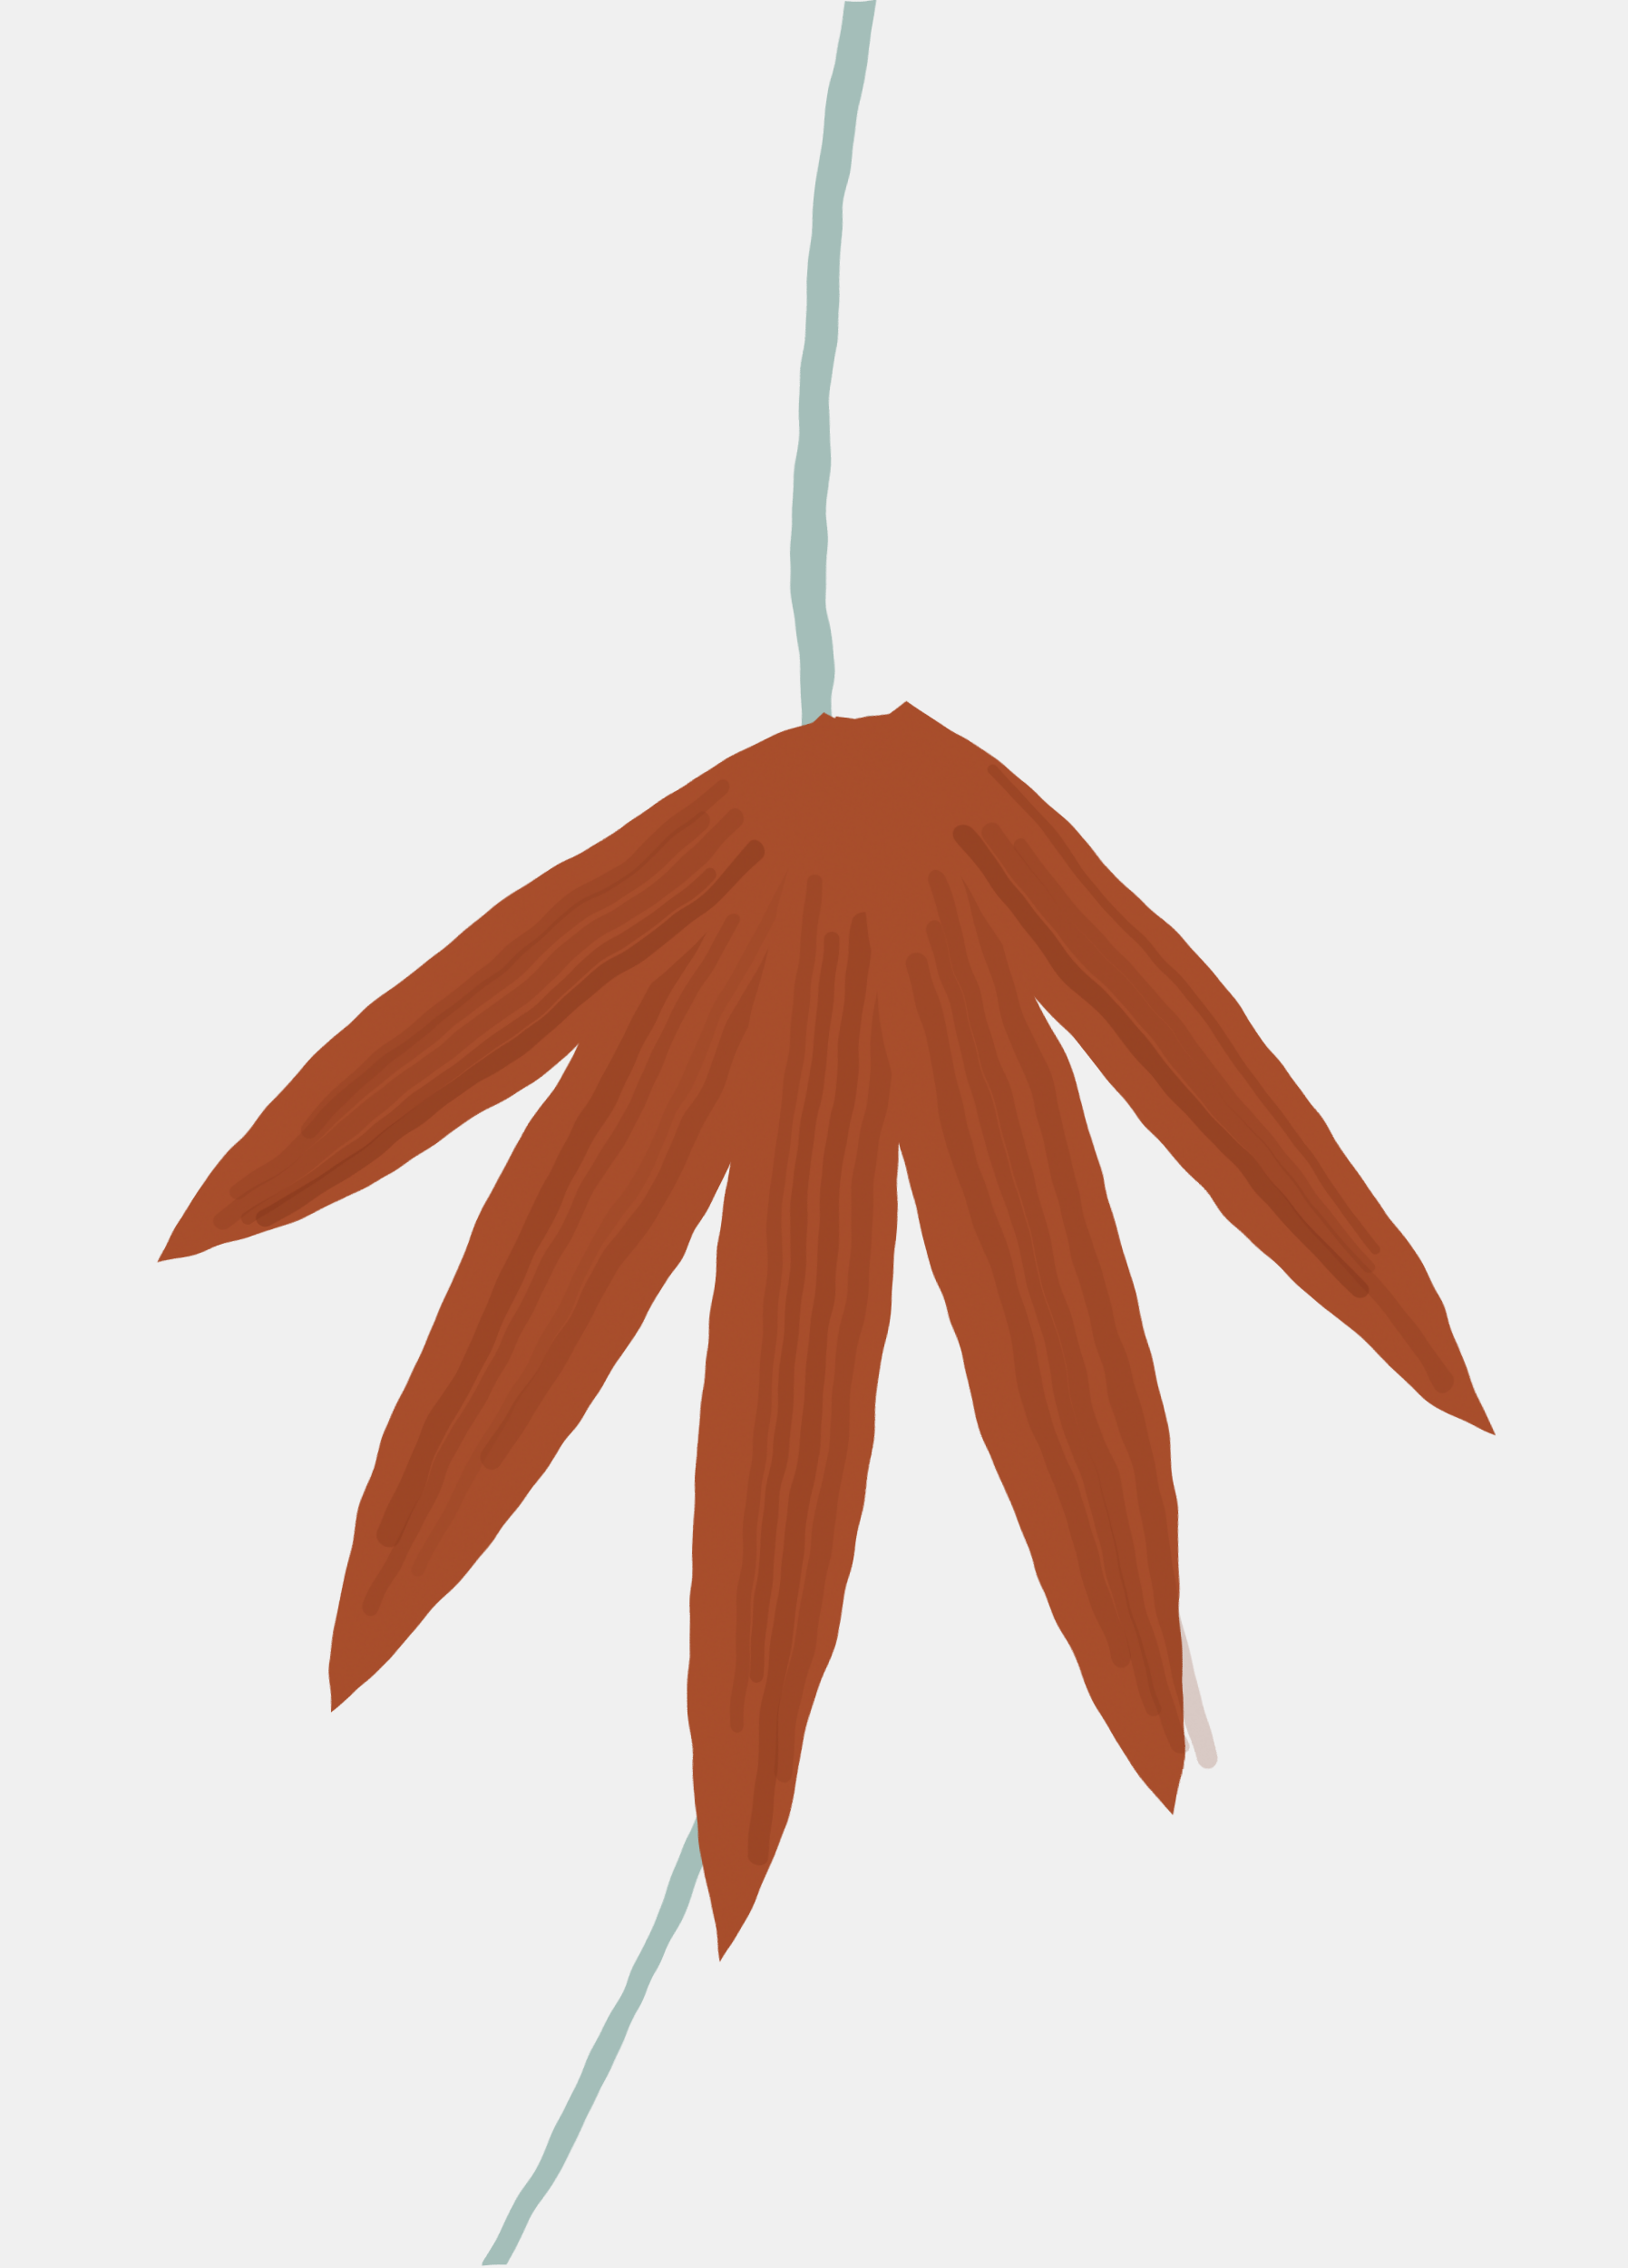
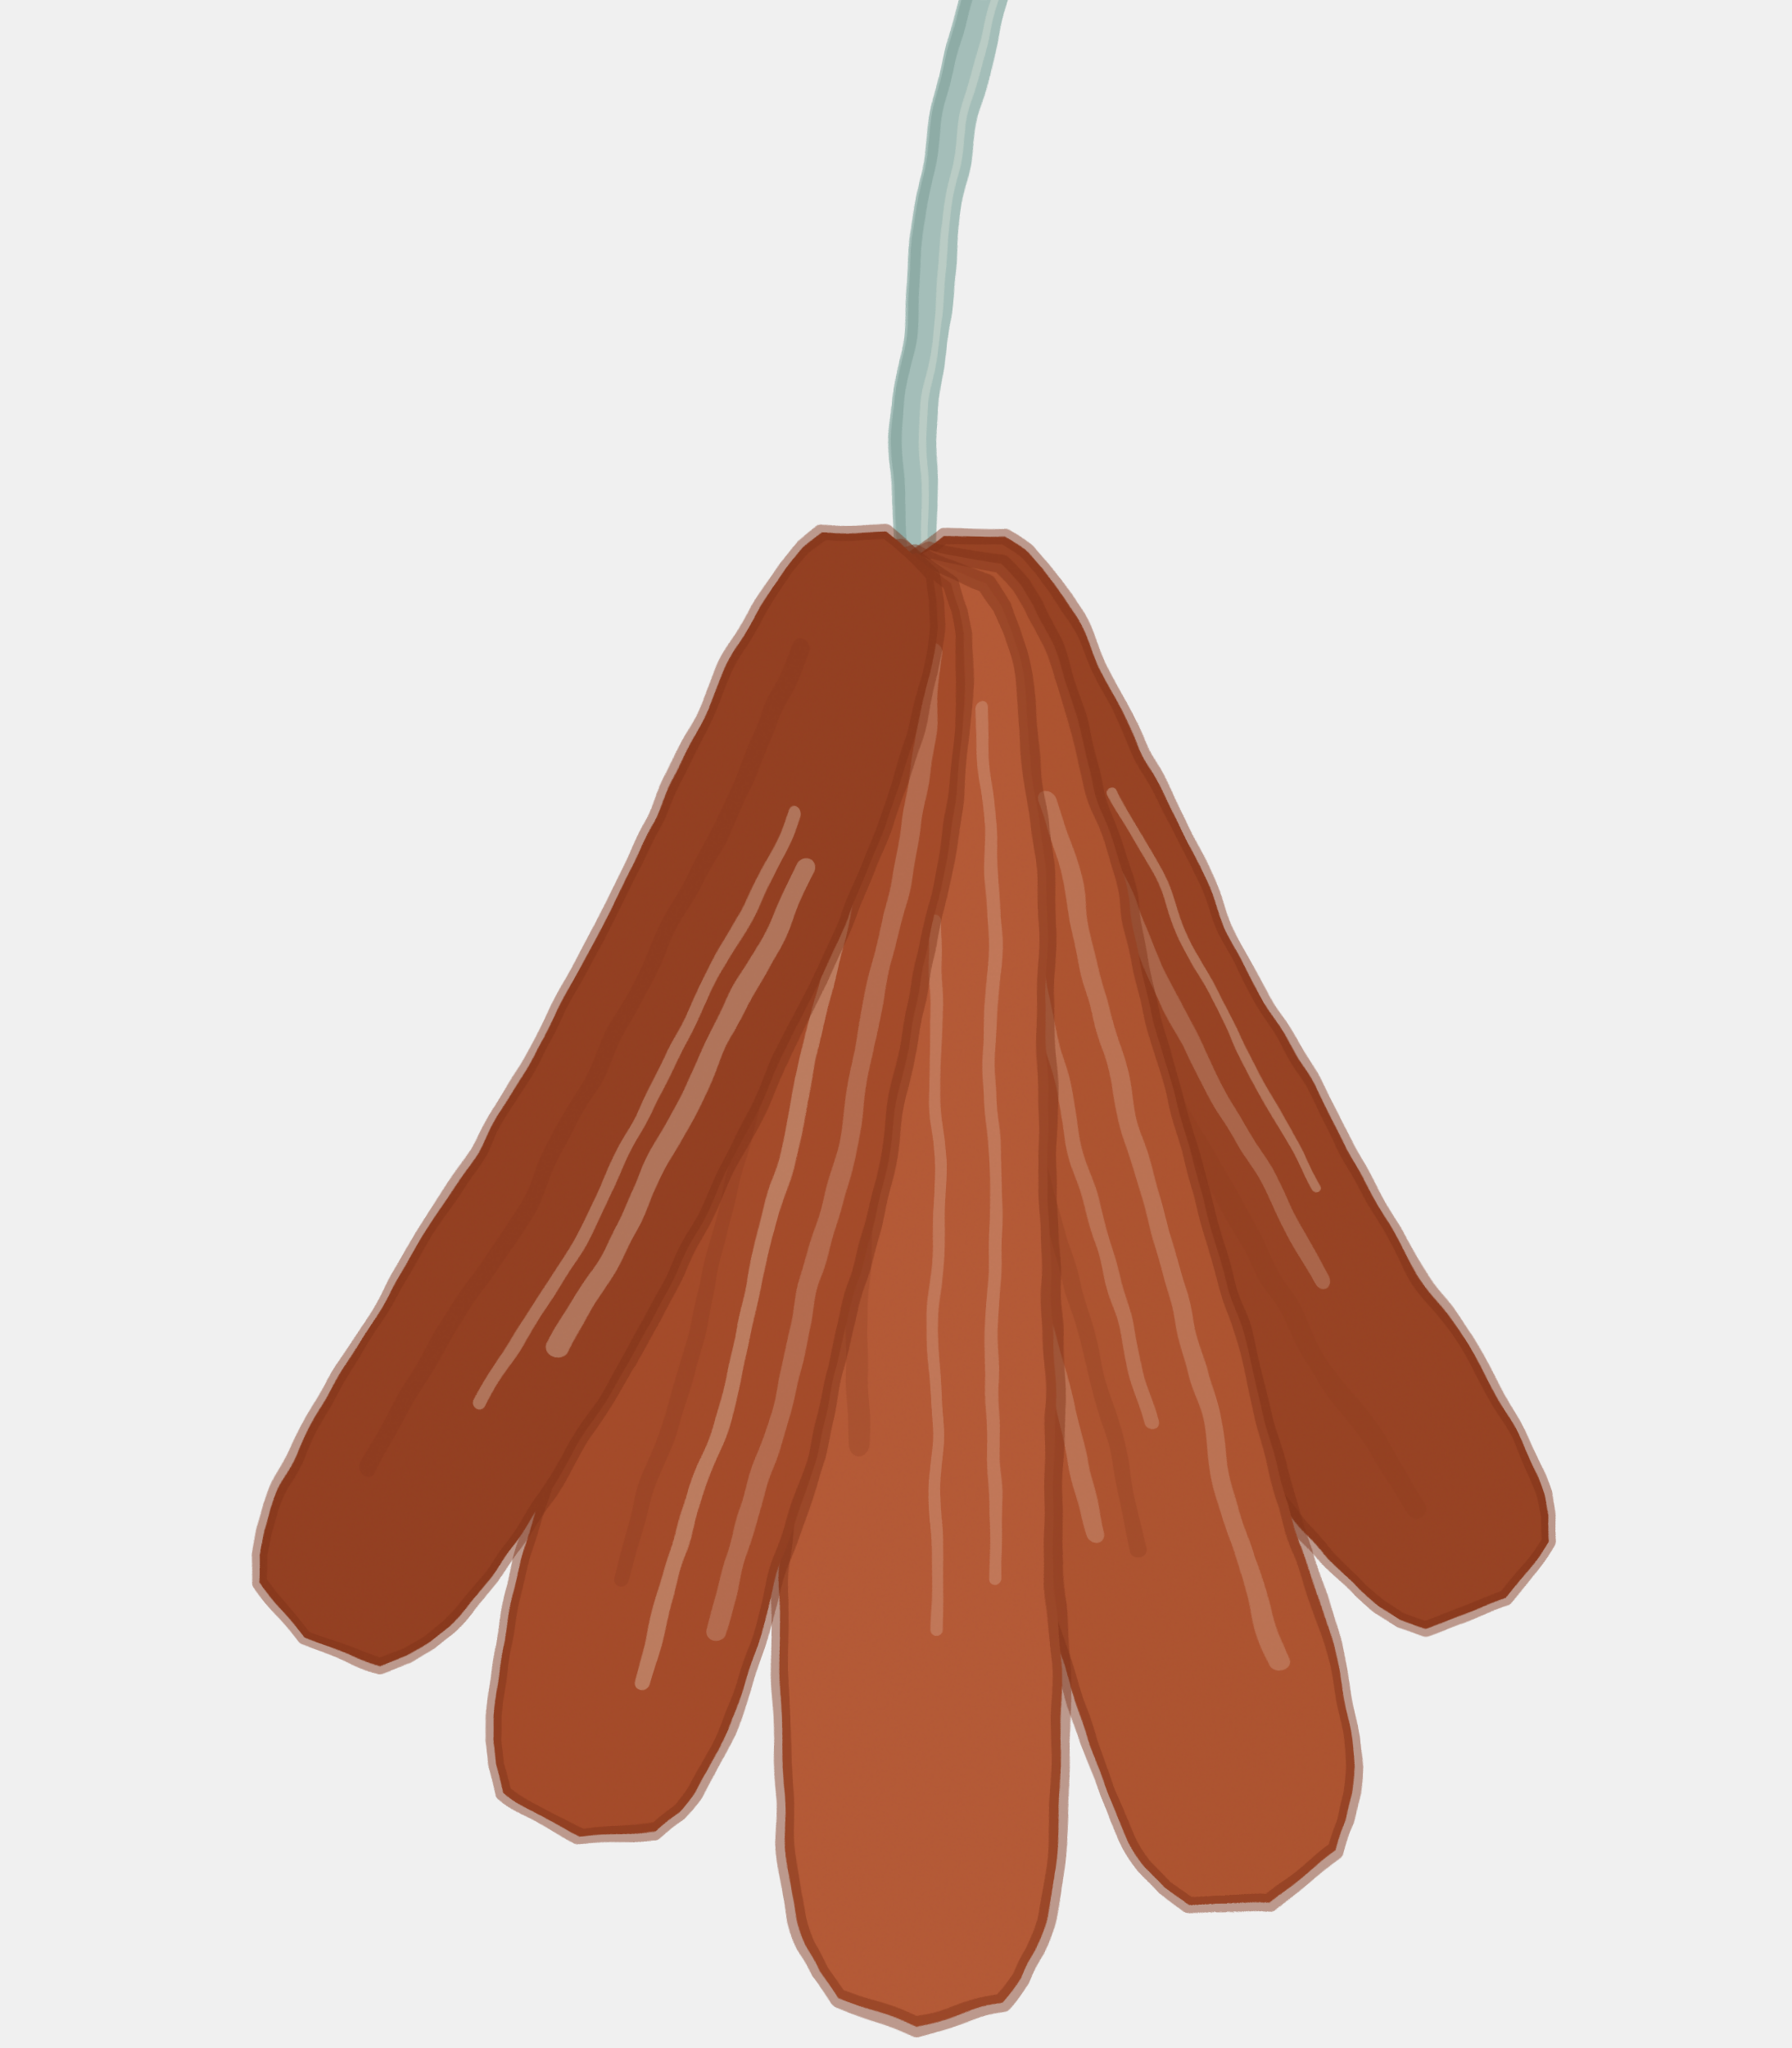
- <svg xmlns="http://www.w3.org/2000/svg" viewBox="0 0 560 780" fill="none">
+ <svg xmlns="http://www.w3.org/2000/svg" viewBox="0 0 700 800" fill="none">
  <defs>
    <filter id="brush" x="-12%" y="-12%" width="124%" height="124%">
-       <feTurbulence type="fractalNoise" baseFrequency="0.021" numOctaves="3" seed="7" result="n" />
-       <feDisplacementMap in="SourceGraphic" in2="n" scale="7" xChannelSelector="R" yChannelSelector="G" />
+       <feTurbulence type="fractalNoise" baseFrequency="0.014" numOctaves="3" seed="7" result="n" />
+       <feDisplacementMap in="SourceGraphic" in2="n" scale="9" xChannelSelector="R" yChannelSelector="G" />
    </filter>
    <filter id="wash" x="0%" y="0%" width="100%" height="100%">
      <feTurbulence type="fractalNoise" baseFrequency="0.9" numOctaves="3" seed="3" />
      <feColorMatrix type="saturate" values="0" />
      <feComponentTransfer>
-         <feFuncA type="linear" slope="0.14" />
+         <feFuncA type="linear" slope="0.12" />
      </feComponentTransfer>
    </filter>
  </defs>
  <g filter="url(#brush)">
    <g opacity=".92">
-       <path d="M300 -20Q267 138.9 286 300" stroke="#9DBAB4" stroke-width="11" stroke-linecap="round" fill="none" />
-       <path d="M300 250Q315.5 535.3 168 780" stroke="#9DBAB4" stroke-width="8" stroke-linecap="round" fill="none" />
+       <g>
+         <path d="M404 -70Q355.3 69.9 358 218" stroke="#9DBAB4" stroke-width="18" stroke-linecap="round" fill="none" />
+         <path d="M398 -71Q349.3 68.9 352 217" stroke="#6F918C" stroke-width="4" stroke-linecap="round" fill="none" opacity=".5" />
+         <path d="M407.9 -69.4Q359.2 70.5 361.9 218.6" stroke="#F6F0E2" stroke-width="2.9" stroke-linecap="round" fill="none" opacity=".28" />
+       </g>
    </g>
    <g>
-       <path d="M300 254.2C290.5 341.9 204.8 515.4 112.6 588C116 485 215.3 310.4 284 245.8Z" fill="#A94E2C" />
-       <path d="M284.5 295.7Q233.9 402.4 169.4 501.7" stroke="#7E3218" stroke-width="7.4" stroke-linecap="round" fill="none" opacity="0.2" />
-       <path d="M274.3 298.4Q212.2 420.6 143.5 539.4" stroke="#7E3218" stroke-width="4.3" stroke-linecap="round" fill="none" opacity="0.1" />
-       <path d="M251.8 316.7Q188.1 433.5 128.2 552.2" stroke="#7E3218" stroke-width="5.2" stroke-linecap="round" fill="none" opacity="0.2" />
-       <path d="M261.2 279.3Q191.3 400.4 134 528.1" stroke="#7E3218" stroke-width="7.9" stroke-linecap="round" fill="none" opacity="0.3" />
+       <path d="M370 208L348.7 224.8L346.2 234.9L345.8 244.2L346.5 253.2L347.8 261.9L349.6 270.5L351.7 278.9L354 287.3L356.6 295.5L359.4 303.8L362.3 311.9L365.3 320L368.4 328.1L371.6 336.1L374.9 344.1L378.2 352.1L381.6 360.1L385 368L388.5 375.9L392 383.9L395.6 391.7L399.2 399.6L402.9 407.5L406.5 415.3L410.3 423.1L414 430.9L417.8 438.7L421.6 446.5L425.5 454.2L429.4 461.9L433.4 469.7L437.3 477.4L441.3 485L445.4 492.7L449.5 500.3L453.6 508L457.8 515.6L462 523.1L466.2 530.7L470.5 538.2L474.9 545.7L479.3 553.2L483.8 560.6L488.4 568L493.1 575.3L497.9 582.5L502.8 589.6L507.9 596.6L513.3 603.5L518.9 610.2L524.9 616.6L531.3 622.7L538.5 628.2L546.8 633L557.4 636.1L588.3 625L604.9 603.2L604.9 593.1L603.1 584.3L600.4 576.2L597.1 568.5L593.5 560.9L589.7 553.6L585.7 546.4L581.6 539.3L577.4 532.2L573.1 525.1L568.8 518.1L564.5 511.1L560.1 504.1L555.8 497.1L551.5 490.1L547.2 483.1L542.9 476.1L538.6 469L534.4 462L530.2 454.9L526 447.8L521.9 440.7L517.8 433.5L513.7 426.4L509.7 419.2L505.7 412L501.7 404.8L497.7 397.6L493.8 390.3L490 383L486.1 375.7L482.3 368.4L478.5 361.1L474.8 353.7L471.1 346.4L467.4 339L463.8 331.6L460.1 324.2L456.5 316.8L453 309.3L449.4 301.9L445.8 294.5L442.3 287L438.7 279.6L435.1 272.1L431.4 264.7L427.7 257.3L423.9 249.9L419.9 242.6L415.7 235.4L411.1 228.3L406.2 221.3L400.4 214.6L392.9 208.5Z" fill="#984324" stroke="#7E3218" stroke-width="6.2" stroke-opacity=".46" stroke-linejoin="round" />
+       <path d="M434.8 308.2L445.4 330.8L456.2 353.3L467.4 375.6L478.8 397.8L490.6 419.8L502.7 441.6L515 463.3" stroke="#F6F0E2" stroke-width="3.7" stroke-linecap="round" fill="none" opacity="0.3" />
+       <path d="M404.1 275.9L414.1 299L424.4 322L435 344.9L445.9 367.6L457 390.2L468.5 412.5L480.3 434.8L492.5 456.8L504.9 478.7L517.6 500.5" stroke="#F6F0E2" stroke-width="6.9" stroke-linecap="round" fill="none" opacity="0.2" />
+       <path d="M406.2 321L416.5 344.2L427.2 367.2L438.2 390.1L449.5 412.9L461.1 435.5L473.1 457.9L485.4 480.2L498 502.3L510.9 524.2L524.2 545.9L537.8 567.3L552.1 588.3" stroke="#7E3218" stroke-width="8.2" stroke-linecap="round" fill="none" opacity="0.1" />
    </g>
    <g>
-       <path d="M304.1 248.9C323.6 346 305.4 568.9 248 675.2C220.5 577.3 249.9 346.9 287.9 247.1Z" fill="#A94E2C" />
-       <path d="M306 314.1Q296.5 462.1 269.4 608.2" stroke="#7E3218" stroke-width="7.1" stroke-linecap="round" fill="none" opacity="0.2" />
-       <path d="M295.8 316.5Q281.4 477.4 259.7 637.6" stroke="#7E3218" stroke-width="6.8" stroke-linecap="round" fill="none" opacity="0.3" />
-       <path d="M286.2 323Q272.1 450.3 260 577.7" stroke="#7E3218" stroke-width="5.1" stroke-linecap="round" fill="none" opacity="0.3" />
-       <path d="M281.4 302.3Q263 447.1 253.8 592.9" stroke="#7E3218" stroke-width="4.9" stroke-linecap="round" fill="none" opacity="0.2" />
+       <path d="M364 214L341.1 228L337.3 238.6L335.5 248.9L334.9 259L334.8 269L335.2 279L336 288.8L337 298.7L338.2 308.5L339.5 318.2L341 328L342.6 337.7L344.3 347.4L346.1 357.1L347.9 366.8L349.7 376.4L351.6 386.1L353.6 395.8L355.5 405.4L357.6 415L359.6 424.7L361.6 434.3L363.7 443.9L365.8 453.6L368 463.2L370.1 472.8L372.3 482.4L374.5 492L376.8 501.6L379 511.2L381.3 520.8L383.6 530.4L385.9 539.9L388.3 549.5L390.6 559.1L393.1 568.6L395.5 578.2L397.9 587.7L400.4 597.3L403 606.8L405.6 616.3L408.2 625.8L410.9 635.3L413.7 644.7L416.5 654.2L419.5 663.6L422.7 672.9L426 682.2L429.5 691.4L433.4 700.6L437.6 709.6L442.4 718.4L448 726.9L454.8 735.1L464.2 742.4L496.4 742.2L523.8 723.2L527.5 711.8L528.6 701.4L528.4 691.4L527.4 681.6L525.9 672L524.1 662.5L522 653.1L519.7 643.8L517.2 634.5L514.7 625.2L512 616L509.4 606.8L506.6 597.6L503.9 588.4L501.2 579.2L498.4 570L495.7 560.8L493 551.5L490.3 542.3L487.6 533.1L484.9 523.9L482.3 514.6L479.6 505.4L477 496.1L474.5 486.9L471.9 477.6L469.4 468.4L466.9 459.1L464.4 449.8L461.9 440.5L459.5 431.2L457.1 421.9L454.7 412.6L452.3 403.3L449.9 394L447.6 384.6L445.3 375.3L443 366L440.7 356.6L438.4 347.3L436.1 337.9L433.8 328.6L431.5 319.3L429.1 309.9L426.7 300.6L424.1 291.3L421.5 282L418.7 272.8L415.7 263.5L412.4 254.4L408.7 245.3L404.3 236.3L398.9 227.5L391.3 219Z" fill="#ae5431" stroke="#7E3218" stroke-width="6.8" stroke-opacity=".46" stroke-linejoin="round" />
+       <path d="M410.9 313.6L417.5 341.8L424.1 370.1L430.8 398.2L437.8 426.4L444.9 454.5L452.2 482.5L459.8 510.5L467.5 538.4L475.5 566.3L483.6 594.1L491.7 621.9L499.6 649.7" stroke="#F6F0E2" stroke-width="7.1" stroke-linecap="round" fill="none" opacity="0.2" />
+       <path d="M381.4 270.1L387.5 298.6L393.6 327.1L399.8 355.6L406.2 384L412.8 412.4L419.6 440.7L426.6 469L433.8 497.2L441.2 525.4L448.8 553.5" stroke="#F6F0E2" stroke-width="5.7" stroke-linecap="round" fill="none" opacity="0.2" />
+       <path d="M367.3 262.9L372.4 291.7L377.9 320.4L383.8 349.1L389.9 377.7L396.3 406.2L402.8 434.7L409.6 463.2L416.6 491.6L423.8 519.9L431.3 548.2L438.9 576.4L446.8 604.6" stroke="#7E3218" stroke-width="6.2" stroke-linecap="round" fill="none" opacity="0.2" />
+       <path d="M363.1 313.5L368.5 342.4L374.4 371.1L380.5 399.8L386.8 428.5L393.4 457.1L400.2 485.7L407.2 514.2L414.4 542.6L421.9 571L429.6 599.4" stroke="#F6F0E2" stroke-width="7.1" stroke-linecap="round" fill="none" opacity="0.2" />
    </g>
    <g>
-       <path d="M308.2 243.6C362.5 319.6 425.1 518.1 403.4 625.2C344.8 557.7 290.5 348.6 291.8 248.4Z" fill="#A94E2C" />
-       <path d="M329.6 287Q380.7 443 414.5 603.9" stroke="#7E3218" stroke-width="7.9" stroke-linecap="round" fill="none" opacity="0.2" />
-       <path d="M322 303.3Q366.2 450.9 405.2 599.9" stroke="#7E3218" stroke-width="6.3" stroke-linecap="round" fill="none" opacity="0.2" />
-       <path d="M320.7 319.6Q358.8 452.8 397.2 585.9" stroke="#7E3218" stroke-width="5.3" stroke-linecap="round" fill="none" opacity="0.2" />
-       <path d="M314.3 330.8Q345.2 451.1 385.8 568.5" stroke="#7E3218" stroke-width="7.8" stroke-linecap="round" fill="none" opacity="0.2" />
+       <path d="M358 216L332.1 226.3L326.1 236.5L322.4 246.8L319.8 257.1L317.8 267.3L316.3 277.6L315.1 287.9L314.2 298.1L313.4 308.4L312.8 318.7L312.3 328.9L311.8 339.2L311.5 349.5L311.1 359.8L310.9 370L310.6 380.3L310.4 390.6L310.2 400.8L310 411.1L309.8 421.4L309.6 431.6L309.4 441.9L309.2 452.2L309 462.4L308.8 472.7L308.6 483L308.4 493.2L308.3 503.5L308.1 513.8L307.9 524L307.7 534.3L307.5 544.6L307.3 554.8L307.1 565.1L306.9 575.4L306.8 585.6L306.6 595.9L306.4 606.2L306.2 616.4L306.1 626.7L306 637L305.9 647.3L305.8 657.5L305.8 667.8L305.9 678.1L306.1 688.3L306.5 698.6L307 708.9L307.7 719.1L308.7 729.4L310.1 739.7L312.1 749.9L315 760.2L319.2 770.5L326.1 780.7L358 791L392.4 780.7L399.9 770.5L404.4 760.2L407.5 749.9L409.6 739.7L411.2 729.4L412.3 719.1L413.1 708.9L413.6 698.6L413.9 688.3L414.1 678.1L414.2 667.8L414.3 657.5L414.2 647.3L414.1 637L414 626.7L413.8 616.4L413.7 606.2L413.5 595.9L413.3 585.6L413.1 575.4L412.9 565.1L412.7 554.8L412.5 544.6L412.3 534.3L412.1 524L411.9 513.8L411.7 503.5L411.4 493.2L411.2 483L411 472.7L410.8 462.4L410.6 452.2L410.4 441.9L410.2 431.6L410 421.4L409.8 411.1L409.6 400.8L409.3 390.6L409.1 380.3L408.8 370L408.5 359.8L408.2 349.5L407.8 339.2L407.3 328.9L406.8 318.7L406.1 308.4L405.3 298.1L404.3 287.9L403 277.6L401.3 267.3L399.2 257.1L396.4 246.8L392.4 236.5L386 226.3Z" fill="#b55a37" stroke="#7E3218" stroke-width="7.2" stroke-opacity=".46" stroke-linejoin="round" />
+       <path d="M384.3 277.6L386.1 308.4L387.1 339.2L387.7 370L388.1 400.8L388.5 431.6L388.9 462.4L389.2 493.2L389.6 524L390 554.8L390.3 585.6L390.6 616.4" stroke="#F6F0E2" stroke-width="5.1" stroke-linecap="round" fill="none" opacity="0.2" />
+       <path d="M365.6 359.8L365.7 390.6L365.8 421.4L365.9 452.2L366 483L366.1 513.8L366.2 544.6L366.2 575.4L366.3 606.2L366.4 637" stroke="#F6F0E2" stroke-width="4.8" stroke-linecap="round" fill="none" opacity="0.2" />
+       <path d="M336.1 349.5L335.7 380.3L335.4 411.1L335.1 441.9L334.8 472.7L334.6 503.5L334.3 534.3L334 565.1" stroke="#7E3218" stroke-width="8.8" stroke-linecap="round" fill="none" opacity="0.2" />
    </g>
    <g>
-       <path d="M292.5 259.7C256.7 321.2 136.6 420.8 53.5 434.8C81.3 369.5 211.8 273.4 283.5 248.3Z" fill="#A94E2C" />
-       <path d="M260.7 292.7Q180.7 361.5 91.7 418.9" stroke="#7E3218" stroke-width="6" stroke-linecap="round" fill="none" opacity="0.4" />
-       <path d="M243.2 299.6Q167.2 362.8 85.8 419.1" stroke="#7E3218" stroke-width="4.2" stroke-linecap="round" fill="none" opacity="0.3" />
-       <path d="M254.1 282.4Q165.9 352 76.7 420.4" stroke="#7E3218" stroke-width="6.3" stroke-linecap="round" fill="none" opacity="0.2" />
-       <path d="M241.8 282.6Q160.3 343.6 82.7 409.5" stroke="#7E3218" stroke-width="5.9" stroke-linecap="round" fill="none" opacity="0.2" />
-       <path d="M248.7 272.2Q174 326.1 105.6 388.2" stroke="#7E3218" stroke-width="5.5" stroke-linecap="round" fill="none" opacity="0.2" />
+       <path d="M352 214L324.2 218.5L316.6 226.4L311.2 234.8L306.8 243.4L303.2 252L299.9 260.7L296.9 269.5L294.2 278.3L291.6 287.2L289.2 296L286.8 304.9L284.5 313.8L282.3 322.7L280.1 331.6L277.9 340.5L275.7 349.4L273.5 358.3L271.3 367.2L269 376.1L266.8 385L264.5 393.9L262.3 402.7L260 411.6L257.7 420.5L255.3 429.3L253 438.2L250.6 447L248.2 455.9L245.8 464.7L243.3 473.5L240.8 482.3L238.3 491.2L235.8 500L233.3 508.8L230.7 517.6L228.2 526.4L225.6 535.1L223 543.9L220.4 552.7L217.7 561.5L215.1 570.2L212.5 579L209.9 587.8L207.4 596.6L204.9 605.4L202.4 614.2L200.1 623.1L198 632L196 640.9L194.3 650L193 659.2L192.2 668.5L192.2 678.2L193.5 688.2L197.5 699.1L225.7 718L254.8 717.6L263.4 710.5L269.7 702.7L274.9 694.5L279.3 686.1L283.3 677.5L286.9 668.7L290.3 659.9L293.4 651.1L296.4 642.2L299.2 633.2L301.9 624.2L304.6 615.2L307.2 606.1L309.7 597.1L312.1 588L314.6 578.9L317 569.9L319.3 560.8L321.6 551.7L323.9 542.5L326.2 533.4L328.5 524.3L330.7 515.2L332.9 506L335.1 496.9L337.2 487.8L339.4 478.6L341.5 469.5L343.6 460.3L345.7 451.1L347.7 442L349.7 432.8L351.7 423.6L353.7 414.4L355.6 405.2L357.6 396.1L359.5 386.9L361.3 377.7L363.1 368.4L364.9 359.2L366.7 350L368.4 340.8L370 331.5L371.5 322.2L373 313L374.3 303.7L375.5 294.3L376.5 285L377.3 275.6L377.7 266.1L377.8 256.6L377.3 247L375.8 237.2L372.4 227.1Z" fill="#a54b2a" stroke="#7E3218" stroke-width="6.5" stroke-opacity=".46" stroke-linejoin="round" />
+       <path d="M365.2 254.3L362.3 282.3L358.1 310L353.1 337.6L347.6 365.1L341.8 392.6L335.8 420L329.6 447.3L323.2 474.6L316.5 501.9L309.7 529.1L302.6 556.3L295.3 583.4L287.7 610.4L279.7 637.3" stroke="#F6F0E2" stroke-width="7.5" stroke-linecap="round" fill="none" opacity="0.2" />
+       <path d="M349.4 251.3L344.6 278.8L339.4 306.2L333.9 333.5L328.1 360.8L322.1 388.1L315.9 415.3L309.5 442.4L302.9 469.5L296 496.6L289 523.6L281.8 550.5L274.3 577.4L266.7 604.2L258.8 631L250.5 657.6" stroke="#F6F0E2" stroke-width="6.1" stroke-linecap="round" fill="none" opacity="0.3" />
+       <path d="M331.7 266.8L325.6 293.9L319.6 321L313.6 348.2L307.5 375.2L301.2 402.3L294.6 429.3L287.9 456.2L281 483.1L273.9 509.9L266.6 536.7L259 563.4L251.4 590.1L243.6 616.8" stroke="#7E3218" stroke-width="6.1" stroke-linecap="round" fill="none" opacity="0.2" />
    </g>
    <g>
-       <path d="M311.2 239.6C375.8 277.9 486.7 403.4 513.3 492.5C441.3 458.3 332.9 322.3 300.8 248.4Z" fill="#A94E2C" />
-       <path d="M340.8 265Q412.3 342.8 473.2 429.5" stroke="#7E3218" stroke-width="3.3" stroke-linecap="round" fill="none" opacity="0.3" />
-       <path d="M350.3 290.5Q412 361.8 470.5 435.8" stroke="#7E3218" stroke-width="4.4" stroke-linecap="round" fill="none" opacity="0.2" />
-       <path d="M340.2 286.3Q418.8 380.5 498.1 474" stroke="#7E3218" stroke-width="6.5" stroke-linecap="round" fill="none" opacity="0.2" />
-       <path d="M331.8 287.1Q396.3 368.3 467.1 444.2" stroke="#7E3218" stroke-width="6.6" stroke-linecap="round" fill="none" opacity="0.4" />
+       <path d="M346 208L321.7 208.3L313.8 214.6L307.7 221.5L302.5 228.7L297.7 236.1L293.3 243.6L289.2 251.2L285.2 258.8L281.3 266.5L277.5 274.2L273.7 281.9L270 289.6L266.3 297.3L262.6 305L258.9 312.8L255.2 320.5L251.4 328.2L247.7 335.9L243.9 343.5L240 351.2L236.2 358.8L232.3 366.4L228.4 374L224.4 381.6L220.4 389.2L216.4 396.7L212.4 404.3L208.3 411.8L204.1 419.2L200 426.7L195.8 434.2L191.5 441.6L187.3 449L183 456.4L178.7 463.7L174.3 471.1L169.9 478.4L165.5 485.7L161 493L156.5 500.3L152.1 507.5L147.6 514.8L143.1 522.1L138.6 529.3L134.1 536.6L129.7 543.9L125.3 551.2L121.1 558.7L116.9 566.2L113 573.8L109.3 581.6L106 589.7L103.2 598.1L101.4 607.3L101.5 617.8L119.4 640.9L148 650.1L158.2 646.3L166.4 641.1L173.6 635.1L180 628.7L186.1 622L191.8 615L197.2 607.8L202.5 600.6L207.5 593.2L212.5 585.7L217.3 578.1L222.1 570.5L226.7 562.8L231.3 555.1L235.8 547.4L240.3 539.6L244.7 531.8L249.1 524L253.4 516.1L257.7 508.2L261.9 500.3L266.2 492.4L270.3 484.5L274.5 476.5L278.6 468.6L282.6 460.6L286.6 452.6L290.6 444.5L294.6 436.5L298.5 428.4L302.4 420.4L306.2 412.3L310 404.1L313.7 396L317.5 387.9L321.1 379.7L324.8 371.5L328.3 363.3L331.9 355.1L335.3 346.8L338.8 338.6L342.1 330.3L345.4 321.9L348.5 313.6L351.6 305.1L354.5 296.7L357.3 288.1L359.8 279.6L362.2 270.9L364.2 262.1L365.8 253.1L366.8 244L366.8 234.5L364.9 224.3Z" fill="#944022" stroke="#7E3218" stroke-width="6.1" stroke-opacity=".46" stroke-linejoin="round" />
+       <path d="M313.8 337.3L303.1 361.6L291.9 385.7L280.4 409.6L268.6 433.3L256.4 456.9L244 480.3L231.1 503.5L218 526.6" stroke="#F6F0E2" stroke-width="8.1" stroke-linecap="round" fill="none" opacity="0.3" />
+       <path d="M309.4 316.1L298.7 340.2L287.8 364.1L276.4 387.9L264.8 411.5L252.8 435L240.5 458.3L227.8 481.4L214.9 504.3L201.6 527.1L187.9 549.6" stroke="#F6F0E2" stroke-width="5" stroke-linecap="round" fill="none" opacity="0.3" />
+       <path d="M313.6 251.6L302.9 275.3L292.2 299L281.4 322.7L270.4 346.3L259.1 369.7L247.4 393L235.5 416L223.2 439L210.6 461.7L197.6 484.3L184.4 506.6L170.9 528.9L157.2 551L143.5 573.1" stroke="#7E3218" stroke-width="6.6" stroke-linecap="round" fill="none" opacity="0.2" />
    </g>
-     <g style="mix-blend-mode:multiply" opacity=".55">
-       <mask id="m3490">
+     <g style="mix-blend-mode:multiply" opacity=".5">
+       <mask id="mflower-a">
        <g fill="#fff">
          <g>
-             <path d="M300 254.2C290.5 341.9 204.8 515.4 112.6 588C116 485 215.3 310.4 284 245.8Z" fill="#A94E2C" />
-             <path d="M284.5 295.7Q233.9 402.4 169.4 501.7" stroke="#7E3218" stroke-width="7.4" stroke-linecap="round" fill="none" opacity="0.2" />
-             <path d="M274.3 298.4Q212.2 420.6 143.5 539.4" stroke="#7E3218" stroke-width="4.3" stroke-linecap="round" fill="none" opacity="0.1" />
-             <path d="M251.8 316.7Q188.1 433.5 128.2 552.2" stroke="#7E3218" stroke-width="5.2" stroke-linecap="round" fill="none" opacity="0.2" />
-             <path d="M261.2 279.3Q191.3 400.4 134 528.1" stroke="#7E3218" stroke-width="7.9" stroke-linecap="round" fill="none" opacity="0.3" />
+             <path d="M370 208L348.7 224.8L346.2 234.9L345.8 244.2L346.5 253.2L347.8 261.9L349.6 270.5L351.7 278.9L354 287.3L356.6 295.5L359.4 303.8L362.3 311.9L365.3 320L368.4 328.1L371.6 336.1L374.9 344.1L378.2 352.1L381.6 360.1L385 368L388.5 375.9L392 383.9L395.6 391.7L399.2 399.6L402.9 407.5L406.5 415.3L410.3 423.1L414 430.9L417.8 438.7L421.6 446.5L425.5 454.2L429.4 461.9L433.4 469.7L437.3 477.4L441.3 485L445.4 492.7L449.5 500.3L453.6 508L457.8 515.6L462 523.1L466.2 530.7L470.5 538.2L474.9 545.7L479.3 553.2L483.8 560.6L488.4 568L493.1 575.3L497.9 582.5L502.8 589.6L507.9 596.6L513.3 603.5L518.9 610.2L524.9 616.6L531.3 622.7L538.5 628.2L546.8 633L557.4 636.1L588.3 625L604.9 603.2L604.9 593.1L603.1 584.3L600.4 576.2L597.1 568.5L593.5 560.9L589.7 553.6L585.7 546.4L581.6 539.3L577.4 532.2L573.1 525.1L568.8 518.1L564.5 511.1L560.1 504.1L555.8 497.1L551.5 490.1L547.2 483.1L542.9 476.1L538.6 469L534.4 462L530.2 454.9L526 447.8L521.9 440.7L517.8 433.5L513.7 426.4L509.7 419.2L505.7 412L501.7 404.8L497.7 397.6L493.8 390.3L490 383L486.1 375.7L482.3 368.4L478.5 361.1L474.8 353.7L471.1 346.4L467.4 339L463.8 331.6L460.1 324.2L456.5 316.8L453 309.3L449.4 301.9L445.8 294.5L442.3 287L438.7 279.6L435.1 272.1L431.4 264.7L427.7 257.3L423.9 249.9L419.9 242.6L415.7 235.4L411.1 228.3L406.2 221.3L400.4 214.6L392.9 208.5Z" fill="#984324" stroke="#7E3218" stroke-width="6.2" stroke-opacity=".46" stroke-linejoin="round" />
+             <path d="M434.8 308.2L445.4 330.8L456.2 353.3L467.4 375.6L478.8 397.8L490.6 419.8L502.7 441.6L515 463.3" stroke="#F6F0E2" stroke-width="3.7" stroke-linecap="round" fill="none" opacity="0.3" />
+             <path d="M404.1 275.9L414.1 299L424.4 322L435 344.9L445.9 367.6L457 390.2L468.5 412.5L480.3 434.8L492.5 456.8L504.9 478.7L517.6 500.5" stroke="#F6F0E2" stroke-width="6.9" stroke-linecap="round" fill="none" opacity="0.2" />
+             <path d="M406.2 321L416.5 344.2L427.2 367.2L438.2 390.1L449.5 412.9L461.1 435.5L473.1 457.9L485.4 480.2L498 502.3L510.9 524.2L524.2 545.9L537.8 567.3L552.1 588.3" stroke="#7E3218" stroke-width="8.2" stroke-linecap="round" fill="none" opacity="0.1" />
          </g>
          <g>
-             <path d="M304.1 248.9C323.6 346 305.4 568.9 248 675.2C220.5 577.3 249.9 346.9 287.9 247.1Z" fill="#A94E2C" />
-             <path d="M306 314.1Q296.5 462.1 269.4 608.2" stroke="#7E3218" stroke-width="7.1" stroke-linecap="round" fill="none" opacity="0.2" />
-             <path d="M295.8 316.5Q281.4 477.4 259.7 637.6" stroke="#7E3218" stroke-width="6.8" stroke-linecap="round" fill="none" opacity="0.3" />
-             <path d="M286.2 323Q272.1 450.3 260 577.7" stroke="#7E3218" stroke-width="5.1" stroke-linecap="round" fill="none" opacity="0.3" />
-             <path d="M281.4 302.3Q263 447.1 253.8 592.9" stroke="#7E3218" stroke-width="4.9" stroke-linecap="round" fill="none" opacity="0.2" />
+             <path d="M364 214L341.1 228L337.3 238.6L335.5 248.9L334.9 259L334.8 269L335.2 279L336 288.8L337 298.7L338.2 308.5L339.5 318.2L341 328L342.6 337.7L344.3 347.4L346.1 357.1L347.9 366.8L349.7 376.4L351.6 386.1L353.6 395.8L355.5 405.4L357.6 415L359.6 424.7L361.6 434.3L363.7 443.9L365.8 453.6L368 463.2L370.1 472.8L372.3 482.4L374.5 492L376.8 501.6L379 511.2L381.3 520.8L383.6 530.4L385.9 539.9L388.3 549.5L390.6 559.1L393.1 568.6L395.5 578.2L397.9 587.7L400.4 597.3L403 606.8L405.6 616.3L408.2 625.8L410.9 635.3L413.7 644.7L416.5 654.2L419.5 663.6L422.7 672.9L426 682.2L429.5 691.4L433.4 700.6L437.6 709.6L442.4 718.4L448 726.9L454.8 735.1L464.2 742.4L496.4 742.2L523.8 723.2L527.5 711.8L528.6 701.4L528.4 691.4L527.4 681.6L525.9 672L524.1 662.5L522 653.1L519.7 643.8L517.2 634.5L514.7 625.2L512 616L509.4 606.8L506.6 597.6L503.9 588.4L501.2 579.2L498.4 570L495.7 560.8L493 551.5L490.3 542.3L487.6 533.1L484.9 523.9L482.3 514.6L479.6 505.4L477 496.1L474.5 486.9L471.9 477.6L469.4 468.4L466.9 459.1L464.4 449.8L461.9 440.5L459.5 431.2L457.1 421.9L454.7 412.6L452.3 403.3L449.9 394L447.6 384.6L445.3 375.3L443 366L440.7 356.6L438.4 347.3L436.1 337.9L433.8 328.6L431.5 319.3L429.1 309.9L426.7 300.6L424.1 291.3L421.5 282L418.7 272.8L415.7 263.5L412.4 254.4L408.7 245.3L404.3 236.3L398.9 227.5L391.3 219Z" fill="#ae5431" stroke="#7E3218" stroke-width="6.8" stroke-opacity=".46" stroke-linejoin="round" />
+             <path d="M410.9 313.6L417.5 341.8L424.1 370.1L430.8 398.2L437.8 426.4L444.9 454.5L452.2 482.5L459.8 510.5L467.5 538.4L475.5 566.3L483.6 594.1L491.7 621.9L499.6 649.7" stroke="#F6F0E2" stroke-width="7.1" stroke-linecap="round" fill="none" opacity="0.2" />
+             <path d="M381.4 270.1L387.5 298.6L393.6 327.1L399.8 355.6L406.2 384L412.8 412.4L419.6 440.7L426.6 469L433.8 497.2L441.2 525.4L448.8 553.5" stroke="#F6F0E2" stroke-width="5.7" stroke-linecap="round" fill="none" opacity="0.2" />
+             <path d="M367.3 262.9L372.4 291.7L377.9 320.4L383.8 349.1L389.9 377.7L396.3 406.2L402.8 434.7L409.6 463.2L416.6 491.6L423.8 519.9L431.3 548.2L438.9 576.4L446.8 604.6" stroke="#7E3218" stroke-width="6.2" stroke-linecap="round" fill="none" opacity="0.2" />
+             <path d="M363.1 313.5L368.5 342.4L374.4 371.1L380.5 399.8L386.8 428.5L393.4 457.1L400.2 485.7L407.2 514.2L414.4 542.6L421.9 571L429.6 599.4" stroke="#F6F0E2" stroke-width="7.1" stroke-linecap="round" fill="none" opacity="0.2" />
          </g>
          <g>
-             <path d="M308.2 243.6C362.5 319.6 425.1 518.1 403.4 625.2C344.8 557.7 290.5 348.6 291.8 248.4Z" fill="#A94E2C" />
-             <path d="M329.6 287Q380.7 443 414.5 603.9" stroke="#7E3218" stroke-width="7.9" stroke-linecap="round" fill="none" opacity="0.2" />
-             <path d="M322 303.3Q366.2 450.9 405.2 599.9" stroke="#7E3218" stroke-width="6.3" stroke-linecap="round" fill="none" opacity="0.2" />
-             <path d="M320.7 319.6Q358.8 452.8 397.2 585.9" stroke="#7E3218" stroke-width="5.3" stroke-linecap="round" fill="none" opacity="0.2" />
-             <path d="M314.3 330.8Q345.2 451.1 385.8 568.5" stroke="#7E3218" stroke-width="7.8" stroke-linecap="round" fill="none" opacity="0.2" />
+             <path d="M358 216L332.1 226.3L326.1 236.5L322.4 246.8L319.8 257.1L317.8 267.3L316.3 277.6L315.1 287.9L314.2 298.1L313.4 308.4L312.8 318.7L312.3 328.9L311.8 339.2L311.5 349.5L311.1 359.8L310.9 370L310.6 380.3L310.4 390.6L310.2 400.8L310 411.1L309.8 421.4L309.6 431.6L309.4 441.9L309.2 452.2L309 462.4L308.8 472.7L308.6 483L308.4 493.2L308.3 503.5L308.1 513.8L307.9 524L307.7 534.3L307.5 544.6L307.3 554.8L307.1 565.1L306.9 575.4L306.8 585.6L306.6 595.9L306.4 606.2L306.2 616.4L306.1 626.7L306 637L305.9 647.3L305.8 657.5L305.8 667.8L305.9 678.1L306.1 688.3L306.5 698.6L307 708.9L307.7 719.1L308.7 729.4L310.1 739.7L312.1 749.9L315 760.2L319.2 770.5L326.1 780.7L358 791L392.4 780.7L399.9 770.5L404.4 760.2L407.5 749.9L409.6 739.7L411.2 729.4L412.3 719.1L413.1 708.9L413.6 698.6L413.9 688.3L414.1 678.1L414.2 667.8L414.3 657.5L414.2 647.3L414.1 637L414 626.7L413.8 616.4L413.7 606.2L413.5 595.9L413.3 585.6L413.1 575.4L412.9 565.1L412.7 554.8L412.5 544.6L412.3 534.3L412.1 524L411.9 513.8L411.7 503.5L411.4 493.2L411.2 483L411 472.7L410.8 462.4L410.6 452.2L410.4 441.9L410.2 431.6L410 421.4L409.8 411.1L409.6 400.8L409.3 390.6L409.1 380.3L408.8 370L408.5 359.8L408.2 349.5L407.8 339.2L407.3 328.9L406.8 318.7L406.1 308.4L405.3 298.1L404.3 287.9L403 277.6L401.3 267.3L399.2 257.1L396.4 246.8L392.4 236.5L386 226.3Z" fill="#b55a37" stroke="#7E3218" stroke-width="7.2" stroke-opacity=".46" stroke-linejoin="round" />
+             <path d="M384.3 277.6L386.1 308.4L387.1 339.2L387.7 370L388.1 400.8L388.5 431.6L388.9 462.4L389.2 493.2L389.6 524L390 554.8L390.3 585.6L390.6 616.4" stroke="#F6F0E2" stroke-width="5.1" stroke-linecap="round" fill="none" opacity="0.2" />
+             <path d="M365.6 359.8L365.7 390.6L365.8 421.4L365.9 452.2L366 483L366.1 513.8L366.2 544.6L366.2 575.4L366.3 606.2L366.4 637" stroke="#F6F0E2" stroke-width="4.8" stroke-linecap="round" fill="none" opacity="0.2" />
+             <path d="M336.1 349.5L335.7 380.3L335.4 411.1L335.1 441.9L334.8 472.7L334.6 503.5L334.3 534.3L334 565.1" stroke="#7E3218" stroke-width="8.8" stroke-linecap="round" fill="none" opacity="0.2" />
          </g>
          <g>
-             <path d="M292.5 259.7C256.7 321.2 136.6 420.8 53.5 434.8C81.3 369.5 211.8 273.4 283.5 248.3Z" fill="#A94E2C" />
-             <path d="M260.7 292.7Q180.7 361.5 91.7 418.9" stroke="#7E3218" stroke-width="6" stroke-linecap="round" fill="none" opacity="0.4" />
-             <path d="M243.2 299.6Q167.2 362.8 85.8 419.1" stroke="#7E3218" stroke-width="4.2" stroke-linecap="round" fill="none" opacity="0.3" />
-             <path d="M254.1 282.4Q165.9 352 76.7 420.4" stroke="#7E3218" stroke-width="6.3" stroke-linecap="round" fill="none" opacity="0.2" />
-             <path d="M241.8 282.6Q160.3 343.6 82.7 409.5" stroke="#7E3218" stroke-width="5.9" stroke-linecap="round" fill="none" opacity="0.2" />
-             <path d="M248.7 272.2Q174 326.1 105.6 388.2" stroke="#7E3218" stroke-width="5.5" stroke-linecap="round" fill="none" opacity="0.2" />
+             <path d="M352 214L324.2 218.5L316.6 226.4L311.2 234.8L306.8 243.4L303.2 252L299.9 260.7L296.9 269.5L294.2 278.3L291.6 287.2L289.2 296L286.8 304.9L284.5 313.8L282.3 322.7L280.1 331.6L277.9 340.5L275.7 349.4L273.5 358.3L271.3 367.2L269 376.1L266.8 385L264.5 393.9L262.3 402.7L260 411.6L257.7 420.5L255.3 429.3L253 438.2L250.6 447L248.2 455.9L245.8 464.7L243.3 473.5L240.8 482.3L238.3 491.2L235.8 500L233.3 508.8L230.7 517.6L228.2 526.4L225.6 535.1L223 543.9L220.4 552.7L217.7 561.5L215.1 570.2L212.5 579L209.9 587.8L207.4 596.6L204.9 605.4L202.4 614.2L200.1 623.1L198 632L196 640.9L194.3 650L193 659.2L192.2 668.5L192.2 678.2L193.5 688.2L197.5 699.1L225.7 718L254.8 717.6L263.4 710.5L269.7 702.7L274.9 694.5L279.3 686.1L283.3 677.5L286.9 668.7L290.3 659.9L293.4 651.1L296.4 642.2L299.2 633.2L301.9 624.2L304.6 615.2L307.2 606.1L309.7 597.1L312.1 588L314.6 578.9L317 569.9L319.3 560.8L321.6 551.7L323.9 542.5L326.2 533.4L328.5 524.3L330.7 515.2L332.9 506L335.1 496.9L337.2 487.8L339.4 478.6L341.5 469.5L343.6 460.3L345.7 451.1L347.7 442L349.7 432.8L351.7 423.6L353.7 414.4L355.6 405.2L357.6 396.1L359.5 386.9L361.3 377.7L363.1 368.4L364.9 359.2L366.7 350L368.4 340.8L370 331.5L371.5 322.2L373 313L374.3 303.7L375.5 294.3L376.5 285L377.3 275.6L377.7 266.1L377.8 256.6L377.3 247L375.8 237.2L372.4 227.1Z" fill="#a54b2a" stroke="#7E3218" stroke-width="6.5" stroke-opacity=".46" stroke-linejoin="round" />
+             <path d="M365.2 254.3L362.3 282.3L358.1 310L353.1 337.6L347.6 365.1L341.8 392.6L335.8 420L329.6 447.3L323.2 474.6L316.5 501.9L309.7 529.1L302.6 556.3L295.3 583.4L287.7 610.4L279.7 637.3" stroke="#F6F0E2" stroke-width="7.5" stroke-linecap="round" fill="none" opacity="0.2" />
+             <path d="M349.4 251.3L344.6 278.8L339.4 306.2L333.9 333.5L328.1 360.8L322.1 388.1L315.9 415.3L309.5 442.4L302.9 469.5L296 496.6L289 523.6L281.8 550.5L274.3 577.4L266.7 604.2L258.8 631L250.5 657.6" stroke="#F6F0E2" stroke-width="6.1" stroke-linecap="round" fill="none" opacity="0.3" />
+             <path d="M331.7 266.8L325.6 293.9L319.6 321L313.6 348.2L307.5 375.2L301.2 402.3L294.6 429.3L287.9 456.2L281 483.1L273.9 509.9L266.6 536.7L259 563.4L251.4 590.1L243.6 616.8" stroke="#7E3218" stroke-width="6.1" stroke-linecap="round" fill="none" opacity="0.2" />
          </g>
          <g>
-             <path d="M311.2 239.6C375.8 277.9 486.7 403.4 513.3 492.5C441.3 458.3 332.9 322.3 300.8 248.4Z" fill="#A94E2C" />
-             <path d="M340.8 265Q412.3 342.8 473.2 429.5" stroke="#7E3218" stroke-width="3.3" stroke-linecap="round" fill="none" opacity="0.3" />
-             <path d="M350.3 290.5Q412 361.8 470.5 435.8" stroke="#7E3218" stroke-width="4.4" stroke-linecap="round" fill="none" opacity="0.2" />
-             <path d="M340.2 286.3Q418.8 380.5 498.1 474" stroke="#7E3218" stroke-width="6.5" stroke-linecap="round" fill="none" opacity="0.2" />
-             <path d="M331.8 287.1Q396.3 368.3 467.1 444.2" stroke="#7E3218" stroke-width="6.6" stroke-linecap="round" fill="none" opacity="0.4" />
+             <path d="M346 208L321.7 208.3L313.8 214.6L307.7 221.5L302.5 228.7L297.7 236.1L293.3 243.6L289.2 251.2L285.2 258.8L281.3 266.5L277.5 274.2L273.7 281.9L270 289.6L266.3 297.3L262.6 305L258.9 312.8L255.2 320.5L251.4 328.2L247.7 335.9L243.9 343.5L240 351.2L236.2 358.8L232.3 366.4L228.4 374L224.4 381.6L220.4 389.2L216.4 396.7L212.4 404.3L208.3 411.8L204.1 419.2L200 426.7L195.8 434.2L191.5 441.6L187.3 449L183 456.4L178.7 463.7L174.3 471.1L169.9 478.4L165.5 485.7L161 493L156.5 500.3L152.1 507.5L147.6 514.8L143.1 522.1L138.6 529.3L134.1 536.6L129.7 543.9L125.3 551.2L121.1 558.7L116.9 566.2L113 573.8L109.3 581.6L106 589.7L103.2 598.1L101.4 607.3L101.5 617.8L119.4 640.9L148 650.1L158.2 646.3L166.4 641.1L173.6 635.1L180 628.7L186.1 622L191.8 615L197.2 607.8L202.5 600.6L207.5 593.2L212.5 585.7L217.3 578.1L222.1 570.5L226.7 562.8L231.3 555.1L235.8 547.4L240.3 539.6L244.7 531.8L249.1 524L253.4 516.1L257.7 508.2L261.9 500.3L266.2 492.4L270.3 484.5L274.5 476.5L278.6 468.6L282.6 460.6L286.6 452.6L290.6 444.5L294.6 436.5L298.5 428.4L302.4 420.4L306.2 412.3L310 404.1L313.7 396L317.5 387.9L321.1 379.7L324.8 371.5L328.3 363.3L331.9 355.1L335.3 346.8L338.8 338.6L342.1 330.3L345.4 321.9L348.5 313.6L351.6 305.1L354.5 296.7L357.3 288.1L359.8 279.6L362.2 270.9L364.2 262.1L365.8 253.1L366.8 244L366.8 234.5L364.9 224.3Z" fill="#944022" stroke="#7E3218" stroke-width="6.1" stroke-opacity=".46" stroke-linejoin="round" />
+             <path d="M313.8 337.3L303.1 361.6L291.9 385.7L280.4 409.6L268.6 433.3L256.4 456.9L244 480.3L231.1 503.5L218 526.6" stroke="#F6F0E2" stroke-width="8.1" stroke-linecap="round" fill="none" opacity="0.3" />
+             <path d="M309.4 316.1L298.7 340.2L287.8 364.1L276.4 387.9L264.8 411.5L252.8 435L240.5 458.3L227.8 481.4L214.9 504.3L201.6 527.1L187.9 549.6" stroke="#F6F0E2" stroke-width="5" stroke-linecap="round" fill="none" opacity="0.3" />
+             <path d="M313.6 251.6L302.9 275.3L292.2 299L281.4 322.7L270.4 346.3L259.1 369.7L247.4 393L235.5 416L223.2 439L210.6 461.7L197.6 484.3L184.4 506.6L170.9 528.9L157.2 551L143.5 573.1" stroke="#7E3218" stroke-width="6.6" stroke-linecap="round" fill="none" opacity="0.2" />
          </g>
        </g>
      </mask>
-       <rect width="100%" height="100%" filter="url(#wash)" mask="url(#m3490)" />
+       <rect width="100%" height="100%" filter="url(#wash)" mask="url(#mflower-a)" />
    </g>
  </g>
</svg>
